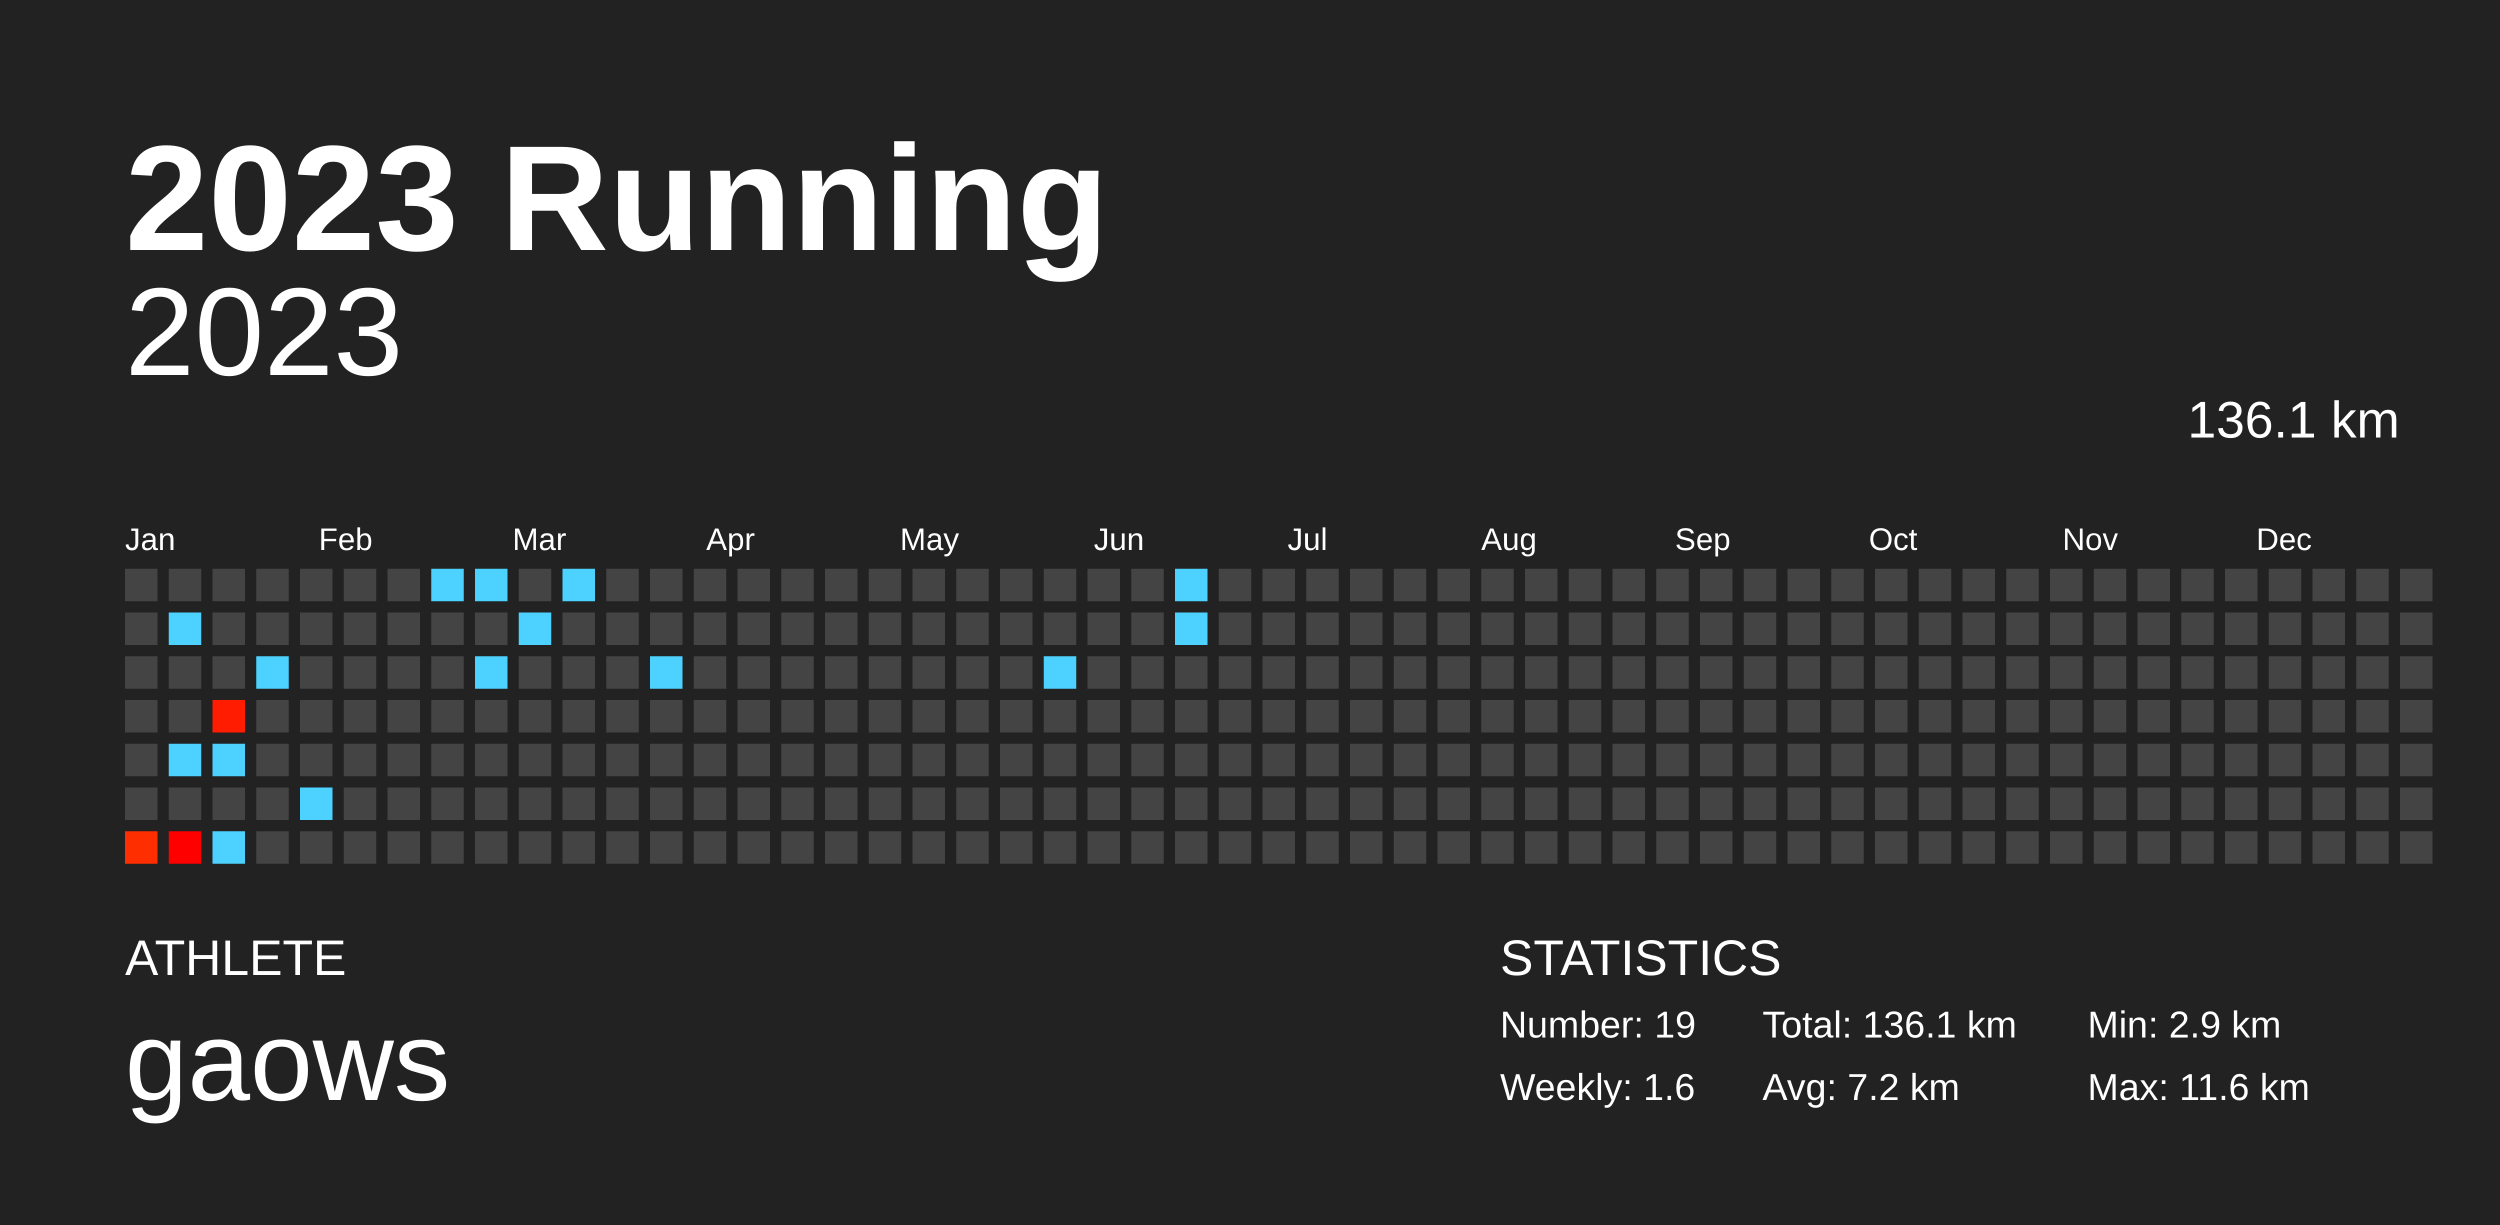
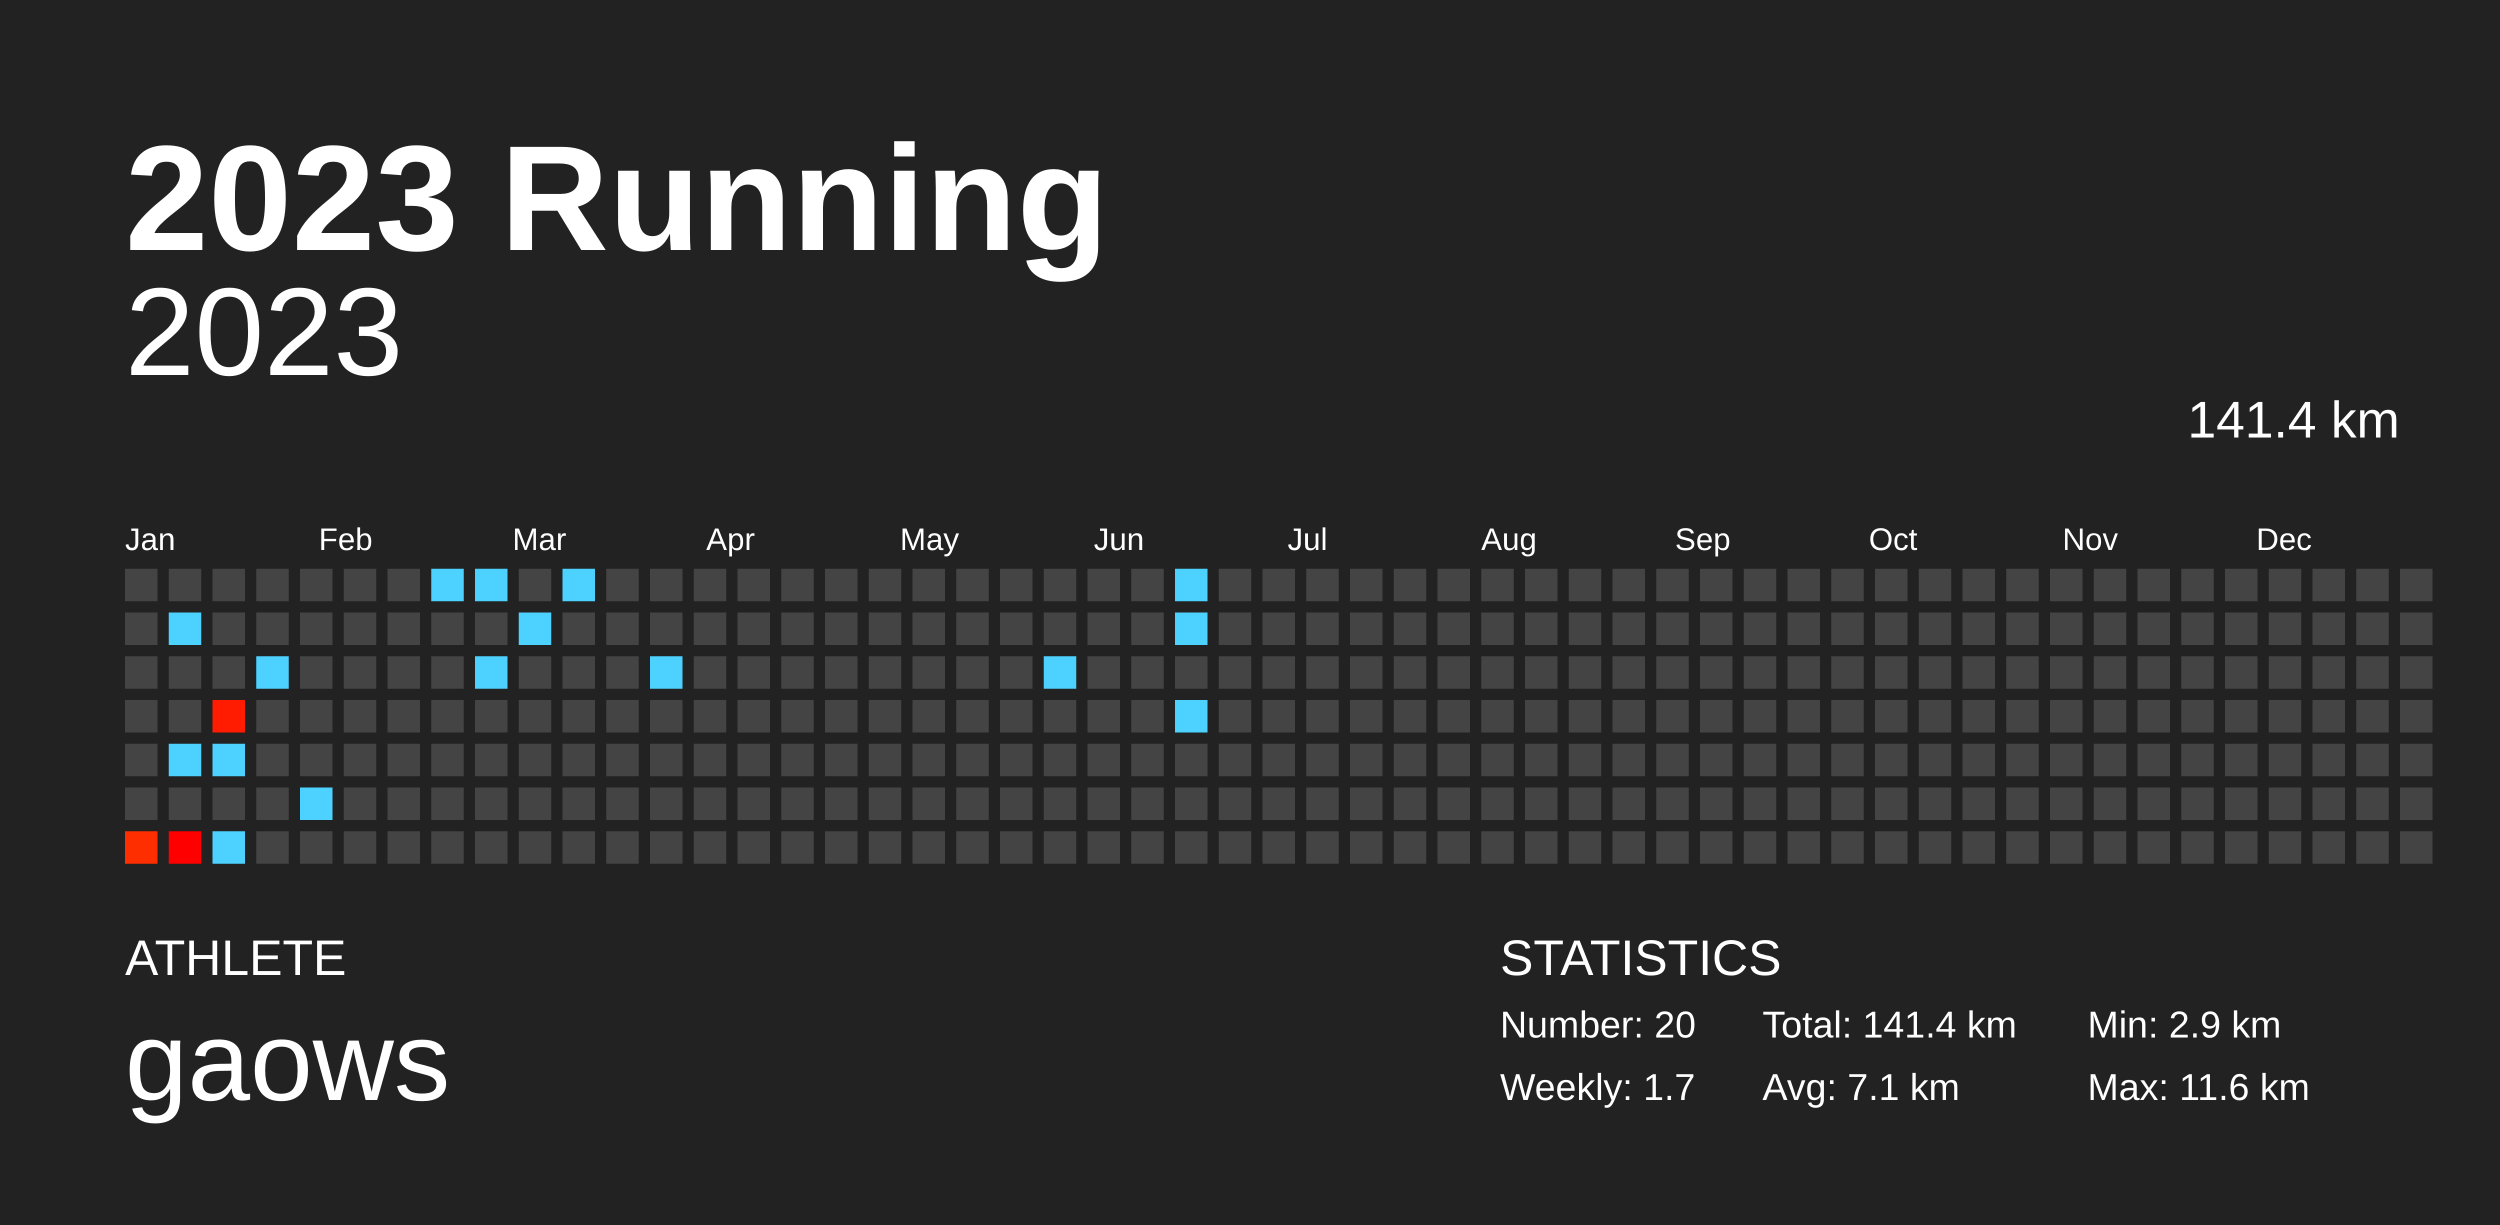
<svg xmlns="http://www.w3.org/2000/svg" baseProfile="full" height="98mm" version="1.1" viewBox="0,0,200,98" width="200mm">
  <defs />
  <rect fill="#222222" height="98" width="200" x="0" y="0" />
  <text fill="#FFFFFF" style="font-size:12px; font-family:Arial; font-weight:bold;" x="10" y="20">2023 Running</text>
  <text fill="#FFFFFF" style="font-size:4px; font-family:Arial" x="10" y="78">ATHLETE</text>
  <text fill="#FFFFFF" style="font-size:9px; font-family:Arial" x="10" y="88">gaows</text>
  <text fill="#FFFFFF" style="font-size:4px; font-family:Arial" x="120" y="78">STATISTICS</text>
-   <text fill="#FFFFFF" style="font-size:3px; font-family:Arial" x="120" y="83">Number: 19</text>
-   <text fill="#FFFFFF" style="font-size:3px; font-family:Arial" x="120" y="88">Weekly: 1.6</text>
-   <text fill="#FFFFFF" style="font-size:3px; font-family:Arial" x="141" y="83">Total: 136.1 km</text>
-   <text fill="#FFFFFF" style="font-size:3px; font-family:Arial" x="141" y="88">Avg: 7.2 km</text>
+   <text fill="#FFFFFF" style="font-size:3px; font-family:Arial" x="120" y="83">Number: 20</text>
+   <text fill="#FFFFFF" style="font-size:3px; font-family:Arial" x="120" y="88">Weekly: 1.7</text>
+   <text fill="#FFFFFF" style="font-size:3px; font-family:Arial" x="141" y="83">Total: 141.4 km</text>
+   <text fill="#FFFFFF" style="font-size:3px; font-family:Arial" x="141" y="88">Avg: 7.1 km</text>
  <text fill="#FFFFFF" style="font-size:3px; font-family:Arial" x="167" y="83">Min: 2.9 km</text>
  <text fill="#FFFFFF" style="font-size:3px; font-family:Arial" x="167" y="88">Max: 11.6 km</text>
  <text alignment-baseline="hanging" fill="#FFFFFF" style="font-size:10.0px; font-family:Arial;" x="10" y="30">2023</text>
-   <text alignment-baseline="hanging" fill="#FFFFFF" style="font-size:4.125px; font-family:Arial;" x="175" y="35">136.1 km</text>
+   <text alignment-baseline="hanging" fill="#FFFFFF" style="font-size:4.125px; font-family:Arial;" x="175" y="35">141.4 km</text>
  <text fill="#FFFFFF" style="font-size:2.5px; font-family:Arial" x="10.0" y="44">Jan</text>
  <text fill="#FFFFFF" style="font-size:2.5px; font-family:Arial" x="25.5" y="44">Feb</text>
  <text fill="#FFFFFF" style="font-size:2.5px; font-family:Arial" x="41.0" y="44">Mar</text>
  <text fill="#FFFFFF" style="font-size:2.5px; font-family:Arial" x="56.5" y="44">Apr</text>
  <text fill="#FFFFFF" style="font-size:2.5px; font-family:Arial" x="72.0" y="44">May</text>
  <text fill="#FFFFFF" style="font-size:2.5px; font-family:Arial" x="87.5" y="44">Jun</text>
  <text fill="#FFFFFF" style="font-size:2.5px; font-family:Arial" x="103.0" y="44">Jul</text>
  <text fill="#FFFFFF" style="font-size:2.5px; font-family:Arial" x="118.5" y="44">Aug</text>
  <text fill="#FFFFFF" style="font-size:2.5px; font-family:Arial" x="134.0" y="44">Sep</text>
  <text fill="#FFFFFF" style="font-size:2.5px; font-family:Arial" x="149.5" y="44">Oct</text>
  <text fill="#FFFFFF" style="font-size:2.5px; font-family:Arial" x="165.0" y="44">Nov</text>
  <text fill="#FFFFFF" style="font-size:2.5px; font-family:Arial" x="180.5" y="44">Dec</text>
  <rect fill="#444444" height="2.6" width="2.6" x="10.0" y="45.5" />
  <rect fill="#444444" height="2.6" width="2.6" x="10.0" y="49.0" />
  <rect fill="#444444" height="2.6" width="2.6" x="10.0" y="52.5" />
  <rect fill="#444444" height="2.6" width="2.6" x="10.0" y="56.0" />
  <rect fill="#444444" height="2.6" width="2.6" x="10.0" y="59.5" />
  <rect fill="#444444" height="2.6" width="2.6" x="10.0" y="63.0" />
  <rect fill="#ff2e00" height="2.6" width="2.6" x="10.0" y="66.5" />
  <rect fill="#444444" height="2.6" width="2.6" x="13.5" y="45.5" />
  <rect fill="#4dd2ff" height="2.6" width="2.6" x="13.5" y="49.0" />
  <rect fill="#444444" height="2.6" width="2.6" x="13.5" y="52.5" />
  <rect fill="#444444" height="2.6" width="2.6" x="13.5" y="56.0" />
  <rect fill="#4dd2ff" height="2.6" width="2.6" x="13.5" y="59.5" />
  <rect fill="#444444" height="2.6" width="2.6" x="13.5" y="63.0" />
  <rect fill="#ff0000" height="2.6" width="2.6" x="13.5" y="66.5" />
  <rect fill="#444444" height="2.6" width="2.6" x="17.0" y="45.5" />
  <rect fill="#444444" height="2.6" width="2.6" x="17.0" y="49.0" />
  <rect fill="#444444" height="2.6" width="2.6" x="17.0" y="52.5" />
  <rect fill="#ff1c00" height="2.6" width="2.6" x="17.0" y="56.0" />
  <rect fill="#4dd2ff" height="2.6" width="2.6" x="17.0" y="59.5" />
  <rect fill="#444444" height="2.6" width="2.6" x="17.0" y="63.0" />
  <rect fill="#4dd2ff" height="2.6" width="2.6" x="17.0" y="66.5" />
  <rect fill="#444444" height="2.6" width="2.6" x="20.5" y="45.5" />
  <rect fill="#444444" height="2.6" width="2.6" x="20.5" y="49.0" />
  <rect fill="#4dd2ff" height="2.6" width="2.6" x="20.5" y="52.5" />
  <rect fill="#444444" height="2.6" width="2.6" x="20.5" y="56.0" />
  <rect fill="#444444" height="2.6" width="2.6" x="20.5" y="59.5" />
  <rect fill="#444444" height="2.6" width="2.6" x="20.5" y="63.0" />
  <rect fill="#444444" height="2.6" width="2.6" x="20.5" y="66.5" />
  <rect fill="#444444" height="2.6" width="2.6" x="24.0" y="45.5" />
  <rect fill="#444444" height="2.6" width="2.6" x="24.0" y="49.0" />
  <rect fill="#444444" height="2.6" width="2.6" x="24.0" y="52.5" />
  <rect fill="#444444" height="2.6" width="2.6" x="24.0" y="56.0" />
  <rect fill="#444444" height="2.6" width="2.6" x="24.0" y="59.5" />
  <rect fill="#4dd2ff" height="2.6" width="2.6" x="24.0" y="63.0" />
  <rect fill="#444444" height="2.6" width="2.6" x="24.0" y="66.5" />
  <rect fill="#444444" height="2.6" width="2.6" x="27.5" y="45.5" />
  <rect fill="#444444" height="2.6" width="2.6" x="27.5" y="49.0" />
  <rect fill="#444444" height="2.6" width="2.6" x="27.5" y="52.5" />
  <rect fill="#444444" height="2.6" width="2.6" x="27.5" y="56.0" />
  <rect fill="#444444" height="2.6" width="2.6" x="27.5" y="59.5" />
  <rect fill="#444444" height="2.6" width="2.6" x="27.5" y="63.0" />
  <rect fill="#444444" height="2.6" width="2.6" x="27.5" y="66.5" />
  <rect fill="#444444" height="2.6" width="2.6" x="31.0" y="45.5" />
  <rect fill="#444444" height="2.6" width="2.6" x="31.0" y="49.0" />
  <rect fill="#444444" height="2.6" width="2.6" x="31.0" y="52.5" />
  <rect fill="#444444" height="2.6" width="2.6" x="31.0" y="56.0" />
  <rect fill="#444444" height="2.6" width="2.6" x="31.0" y="59.5" />
  <rect fill="#444444" height="2.6" width="2.6" x="31.0" y="63.0" />
  <rect fill="#444444" height="2.6" width="2.6" x="31.0" y="66.5" />
  <rect fill="#4dd2ff" height="2.6" width="2.6" x="34.5" y="45.5" />
  <rect fill="#444444" height="2.6" width="2.6" x="34.5" y="49.0" />
  <rect fill="#444444" height="2.6" width="2.6" x="34.5" y="52.5" />
  <rect fill="#444444" height="2.6" width="2.6" x="34.5" y="56.0" />
  <rect fill="#444444" height="2.6" width="2.6" x="34.5" y="59.5" />
  <rect fill="#444444" height="2.6" width="2.6" x="34.5" y="63.0" />
  <rect fill="#444444" height="2.6" width="2.6" x="34.5" y="66.5" />
  <rect fill="#4dd2ff" height="2.6" width="2.6" x="38.0" y="45.5" />
  <rect fill="#444444" height="2.6" width="2.6" x="38.0" y="49.0" />
  <rect fill="#4dd2ff" height="2.6" width="2.6" x="38.0" y="52.5" />
  <rect fill="#444444" height="2.6" width="2.6" x="38.0" y="56.0" />
  <rect fill="#444444" height="2.6" width="2.6" x="38.0" y="59.5" />
  <rect fill="#444444" height="2.6" width="2.6" x="38.0" y="63.0" />
  <rect fill="#444444" height="2.6" width="2.6" x="38.0" y="66.5" />
  <rect fill="#444444" height="2.6" width="2.6" x="41.5" y="45.5" />
  <rect fill="#4dd2ff" height="2.6" width="2.6" x="41.5" y="49.0" />
  <rect fill="#444444" height="2.6" width="2.6" x="41.5" y="52.5" />
  <rect fill="#444444" height="2.6" width="2.6" x="41.5" y="56.0" />
  <rect fill="#444444" height="2.6" width="2.6" x="41.5" y="59.5" />
  <rect fill="#444444" height="2.6" width="2.6" x="41.5" y="63.0" />
  <rect fill="#444444" height="2.6" width="2.6" x="41.5" y="66.5" />
  <rect fill="#4dd2ff" height="2.6" width="2.6" x="45.0" y="45.5" />
  <rect fill="#444444" height="2.6" width="2.6" x="45.0" y="49.0" />
  <rect fill="#444444" height="2.6" width="2.6" x="45.0" y="52.5" />
  <rect fill="#444444" height="2.6" width="2.6" x="45.0" y="56.0" />
  <rect fill="#444444" height="2.6" width="2.6" x="45.0" y="59.5" />
  <rect fill="#444444" height="2.6" width="2.6" x="45.0" y="63.0" />
  <rect fill="#444444" height="2.6" width="2.6" x="45.0" y="66.5" />
  <rect fill="#444444" height="2.6" width="2.6" x="48.5" y="45.5" />
  <rect fill="#444444" height="2.6" width="2.6" x="48.5" y="49.0" />
  <rect fill="#444444" height="2.6" width="2.6" x="48.5" y="52.5" />
  <rect fill="#444444" height="2.6" width="2.6" x="48.5" y="56.0" />
  <rect fill="#444444" height="2.6" width="2.6" x="48.5" y="59.5" />
  <rect fill="#444444" height="2.6" width="2.6" x="48.5" y="63.0" />
  <rect fill="#444444" height="2.6" width="2.6" x="48.5" y="66.5" />
  <rect fill="#444444" height="2.6" width="2.6" x="52.0" y="45.5" />
  <rect fill="#444444" height="2.6" width="2.6" x="52.0" y="49.0" />
  <rect fill="#4dd2ff" height="2.6" width="2.6" x="52.0" y="52.5" />
  <rect fill="#444444" height="2.6" width="2.6" x="52.0" y="56.0" />
  <rect fill="#444444" height="2.6" width="2.6" x="52.0" y="59.5" />
  <rect fill="#444444" height="2.6" width="2.6" x="52.0" y="63.0" />
  <rect fill="#444444" height="2.6" width="2.6" x="52.0" y="66.5" />
  <rect fill="#444444" height="2.6" width="2.6" x="55.5" y="45.5" />
  <rect fill="#444444" height="2.6" width="2.6" x="55.5" y="49.0" />
  <rect fill="#444444" height="2.6" width="2.6" x="55.5" y="52.5" />
  <rect fill="#444444" height="2.6" width="2.6" x="55.5" y="56.0" />
  <rect fill="#444444" height="2.6" width="2.6" x="55.5" y="59.5" />
  <rect fill="#444444" height="2.6" width="2.6" x="55.5" y="63.0" />
  <rect fill="#444444" height="2.6" width="2.6" x="55.5" y="66.5" />
  <rect fill="#444444" height="2.6" width="2.6" x="59.0" y="45.5" />
  <rect fill="#444444" height="2.6" width="2.6" x="59.0" y="49.0" />
  <rect fill="#444444" height="2.6" width="2.6" x="59.0" y="52.5" />
  <rect fill="#444444" height="2.6" width="2.6" x="59.0" y="56.0" />
  <rect fill="#444444" height="2.6" width="2.6" x="59.0" y="59.5" />
  <rect fill="#444444" height="2.6" width="2.6" x="59.0" y="63.0" />
  <rect fill="#444444" height="2.6" width="2.6" x="59.0" y="66.5" />
  <rect fill="#444444" height="2.6" width="2.6" x="62.5" y="45.5" />
  <rect fill="#444444" height="2.6" width="2.6" x="62.5" y="49.0" />
  <rect fill="#444444" height="2.6" width="2.6" x="62.5" y="52.5" />
  <rect fill="#444444" height="2.6" width="2.6" x="62.5" y="56.0" />
  <rect fill="#444444" height="2.6" width="2.6" x="62.5" y="59.5" />
  <rect fill="#444444" height="2.6" width="2.6" x="62.5" y="63.0" />
  <rect fill="#444444" height="2.6" width="2.6" x="62.5" y="66.5" />
  <rect fill="#444444" height="2.6" width="2.6" x="66.0" y="45.5" />
  <rect fill="#444444" height="2.6" width="2.6" x="66.0" y="49.0" />
  <rect fill="#444444" height="2.6" width="2.6" x="66.0" y="52.5" />
  <rect fill="#444444" height="2.6" width="2.6" x="66.0" y="56.0" />
  <rect fill="#444444" height="2.6" width="2.6" x="66.0" y="59.5" />
  <rect fill="#444444" height="2.6" width="2.6" x="66.0" y="63.0" />
  <rect fill="#444444" height="2.6" width="2.6" x="66.0" y="66.5" />
  <rect fill="#444444" height="2.6" width="2.6" x="69.5" y="45.5" />
  <rect fill="#444444" height="2.6" width="2.6" x="69.5" y="49.0" />
  <rect fill="#444444" height="2.6" width="2.6" x="69.5" y="52.5" />
  <rect fill="#444444" height="2.6" width="2.6" x="69.5" y="56.0" />
  <rect fill="#444444" height="2.6" width="2.6" x="69.5" y="59.5" />
  <rect fill="#444444" height="2.6" width="2.6" x="69.5" y="63.0" />
  <rect fill="#444444" height="2.6" width="2.6" x="69.5" y="66.5" />
  <rect fill="#444444" height="2.6" width="2.6" x="73.0" y="45.5" />
  <rect fill="#444444" height="2.6" width="2.6" x="73.0" y="49.0" />
  <rect fill="#444444" height="2.6" width="2.6" x="73.0" y="52.5" />
  <rect fill="#444444" height="2.6" width="2.6" x="73.0" y="56.0" />
  <rect fill="#444444" height="2.6" width="2.6" x="73.0" y="59.5" />
  <rect fill="#444444" height="2.6" width="2.6" x="73.0" y="63.0" />
  <rect fill="#444444" height="2.6" width="2.6" x="73.0" y="66.5" />
  <rect fill="#444444" height="2.6" width="2.6" x="76.5" y="45.5" />
  <rect fill="#444444" height="2.6" width="2.6" x="76.5" y="49.0" />
  <rect fill="#444444" height="2.6" width="2.6" x="76.5" y="52.5" />
  <rect fill="#444444" height="2.6" width="2.6" x="76.5" y="56.0" />
  <rect fill="#444444" height="2.6" width="2.6" x="76.5" y="59.5" />
  <rect fill="#444444" height="2.6" width="2.6" x="76.5" y="63.0" />
  <rect fill="#444444" height="2.6" width="2.6" x="76.5" y="66.5" />
  <rect fill="#444444" height="2.6" width="2.6" x="80.0" y="45.5" />
  <rect fill="#444444" height="2.6" width="2.6" x="80.0" y="49.0" />
  <rect fill="#444444" height="2.6" width="2.6" x="80.0" y="52.5" />
  <rect fill="#444444" height="2.6" width="2.6" x="80.0" y="56.0" />
  <rect fill="#444444" height="2.6" width="2.6" x="80.0" y="59.5" />
  <rect fill="#444444" height="2.6" width="2.6" x="80.0" y="63.0" />
  <rect fill="#444444" height="2.6" width="2.6" x="80.0" y="66.5" />
  <rect fill="#444444" height="2.6" width="2.6" x="83.5" y="45.5" />
  <rect fill="#444444" height="2.6" width="2.6" x="83.5" y="49.0" />
  <rect fill="#4dd2ff" height="2.6" width="2.6" x="83.5" y="52.5" />
  <rect fill="#444444" height="2.6" width="2.6" x="83.5" y="56.0" />
  <rect fill="#444444" height="2.6" width="2.6" x="83.5" y="59.5" />
  <rect fill="#444444" height="2.6" width="2.6" x="83.5" y="63.0" />
  <rect fill="#444444" height="2.6" width="2.6" x="83.5" y="66.5" />
  <rect fill="#444444" height="2.6" width="2.6" x="87.0" y="45.5" />
  <rect fill="#444444" height="2.6" width="2.6" x="87.0" y="49.0" />
  <rect fill="#444444" height="2.6" width="2.6" x="87.0" y="52.5" />
  <rect fill="#444444" height="2.6" width="2.6" x="87.0" y="56.0" />
  <rect fill="#444444" height="2.6" width="2.6" x="87.0" y="59.5" />
  <rect fill="#444444" height="2.6" width="2.6" x="87.0" y="63.0" />
  <rect fill="#444444" height="2.6" width="2.6" x="87.0" y="66.5" />
  <rect fill="#444444" height="2.6" width="2.6" x="90.5" y="45.5" />
  <rect fill="#444444" height="2.6" width="2.6" x="90.5" y="49.0" />
  <rect fill="#444444" height="2.6" width="2.6" x="90.5" y="52.5" />
  <rect fill="#444444" height="2.6" width="2.6" x="90.5" y="56.0" />
  <rect fill="#444444" height="2.6" width="2.6" x="90.5" y="59.5" />
  <rect fill="#444444" height="2.6" width="2.6" x="90.5" y="63.0" />
  <rect fill="#444444" height="2.6" width="2.6" x="90.5" y="66.5" />
  <rect fill="#4dd2ff" height="2.6" width="2.6" x="94.0" y="45.5" />
  <rect fill="#4dd2ff" height="2.6" width="2.6" x="94.0" y="49.0" />
  <rect fill="#444444" height="2.6" width="2.6" x="94.0" y="52.5" />
-   <rect fill="#444444" height="2.6" width="2.6" x="94.0" y="56.0" />
+   <rect fill="#4dd2ff" height="2.6" width="2.6" x="94.0" y="56.0" />
  <rect fill="#444444" height="2.6" width="2.6" x="94.0" y="59.5" />
  <rect fill="#444444" height="2.6" width="2.6" x="94.0" y="63.0" />
  <rect fill="#444444" height="2.6" width="2.6" x="94.0" y="66.5" />
  <rect fill="#444444" height="2.6" width="2.6" x="97.5" y="45.5" />
  <rect fill="#444444" height="2.6" width="2.6" x="97.5" y="49.0" />
  <rect fill="#444444" height="2.6" width="2.6" x="97.5" y="52.5" />
  <rect fill="#444444" height="2.6" width="2.6" x="97.5" y="56.0" />
  <rect fill="#444444" height="2.6" width="2.6" x="97.5" y="59.5" />
  <rect fill="#444444" height="2.6" width="2.6" x="97.5" y="63.0" />
  <rect fill="#444444" height="2.6" width="2.6" x="97.5" y="66.5" />
  <rect fill="#444444" height="2.6" width="2.6" x="101.0" y="45.5" />
  <rect fill="#444444" height="2.6" width="2.6" x="101.0" y="49.0" />
  <rect fill="#444444" height="2.6" width="2.6" x="101.0" y="52.5" />
  <rect fill="#444444" height="2.6" width="2.6" x="101.0" y="56.0" />
  <rect fill="#444444" height="2.6" width="2.6" x="101.0" y="59.5" />
  <rect fill="#444444" height="2.6" width="2.6" x="101.0" y="63.0" />
  <rect fill="#444444" height="2.6" width="2.6" x="101.0" y="66.5" />
  <rect fill="#444444" height="2.6" width="2.6" x="104.5" y="45.5" />
  <rect fill="#444444" height="2.6" width="2.6" x="104.5" y="49.0" />
  <rect fill="#444444" height="2.6" width="2.6" x="104.5" y="52.5" />
  <rect fill="#444444" height="2.6" width="2.6" x="104.5" y="56.0" />
  <rect fill="#444444" height="2.6" width="2.6" x="104.5" y="59.5" />
  <rect fill="#444444" height="2.6" width="2.6" x="104.5" y="63.0" />
  <rect fill="#444444" height="2.6" width="2.6" x="104.5" y="66.5" />
  <rect fill="#444444" height="2.6" width="2.6" x="108.0" y="45.5" />
  <rect fill="#444444" height="2.6" width="2.6" x="108.0" y="49.0" />
  <rect fill="#444444" height="2.6" width="2.6" x="108.0" y="52.5" />
  <rect fill="#444444" height="2.6" width="2.6" x="108.0" y="56.0" />
  <rect fill="#444444" height="2.6" width="2.6" x="108.0" y="59.5" />
  <rect fill="#444444" height="2.6" width="2.6" x="108.0" y="63.0" />
  <rect fill="#444444" height="2.6" width="2.6" x="108.0" y="66.5" />
  <rect fill="#444444" height="2.6" width="2.6" x="111.5" y="45.5" />
  <rect fill="#444444" height="2.6" width="2.6" x="111.5" y="49.0" />
  <rect fill="#444444" height="2.6" width="2.6" x="111.5" y="52.5" />
  <rect fill="#444444" height="2.6" width="2.6" x="111.5" y="56.0" />
  <rect fill="#444444" height="2.6" width="2.6" x="111.5" y="59.5" />
  <rect fill="#444444" height="2.6" width="2.6" x="111.5" y="63.0" />
  <rect fill="#444444" height="2.6" width="2.6" x="111.5" y="66.5" />
  <rect fill="#444444" height="2.6" width="2.6" x="115.0" y="45.5" />
  <rect fill="#444444" height="2.6" width="2.6" x="115.0" y="49.0" />
  <rect fill="#444444" height="2.6" width="2.6" x="115.0" y="52.5" />
  <rect fill="#444444" height="2.6" width="2.6" x="115.0" y="56.0" />
  <rect fill="#444444" height="2.6" width="2.6" x="115.0" y="59.5" />
  <rect fill="#444444" height="2.6" width="2.6" x="115.0" y="63.0" />
  <rect fill="#444444" height="2.6" width="2.6" x="115.0" y="66.5" />
  <rect fill="#444444" height="2.6" width="2.6" x="118.5" y="45.5" />
  <rect fill="#444444" height="2.6" width="2.6" x="118.5" y="49.0" />
  <rect fill="#444444" height="2.6" width="2.6" x="118.5" y="52.5" />
  <rect fill="#444444" height="2.6" width="2.6" x="118.5" y="56.0" />
  <rect fill="#444444" height="2.6" width="2.6" x="118.5" y="59.5" />
  <rect fill="#444444" height="2.6" width="2.6" x="118.5" y="63.0" />
  <rect fill="#444444" height="2.6" width="2.6" x="118.5" y="66.5" />
  <rect fill="#444444" height="2.6" width="2.6" x="122.0" y="45.5" />
  <rect fill="#444444" height="2.6" width="2.6" x="122.0" y="49.0" />
  <rect fill="#444444" height="2.6" width="2.6" x="122.0" y="52.5" />
  <rect fill="#444444" height="2.6" width="2.6" x="122.0" y="56.0" />
  <rect fill="#444444" height="2.6" width="2.6" x="122.0" y="59.5" />
  <rect fill="#444444" height="2.6" width="2.6" x="122.0" y="63.0" />
  <rect fill="#444444" height="2.6" width="2.6" x="122.0" y="66.5" />
  <rect fill="#444444" height="2.6" width="2.6" x="125.5" y="45.5" />
  <rect fill="#444444" height="2.6" width="2.6" x="125.5" y="49.0" />
  <rect fill="#444444" height="2.6" width="2.6" x="125.5" y="52.5" />
  <rect fill="#444444" height="2.6" width="2.6" x="125.5" y="56.0" />
  <rect fill="#444444" height="2.6" width="2.6" x="125.5" y="59.5" />
  <rect fill="#444444" height="2.6" width="2.6" x="125.5" y="63.0" />
  <rect fill="#444444" height="2.6" width="2.6" x="125.5" y="66.5" />
  <rect fill="#444444" height="2.6" width="2.6" x="129.0" y="45.5" />
  <rect fill="#444444" height="2.6" width="2.6" x="129.0" y="49.0" />
  <rect fill="#444444" height="2.6" width="2.6" x="129.0" y="52.5" />
  <rect fill="#444444" height="2.6" width="2.6" x="129.0" y="56.0" />
  <rect fill="#444444" height="2.6" width="2.6" x="129.0" y="59.5" />
  <rect fill="#444444" height="2.6" width="2.6" x="129.0" y="63.0" />
  <rect fill="#444444" height="2.6" width="2.6" x="129.0" y="66.5" />
  <rect fill="#444444" height="2.6" width="2.6" x="132.5" y="45.5" />
  <rect fill="#444444" height="2.6" width="2.6" x="132.5" y="49.0" />
  <rect fill="#444444" height="2.6" width="2.6" x="132.5" y="52.5" />
  <rect fill="#444444" height="2.6" width="2.6" x="132.5" y="56.0" />
  <rect fill="#444444" height="2.6" width="2.6" x="132.5" y="59.5" />
  <rect fill="#444444" height="2.6" width="2.6" x="132.5" y="63.0" />
  <rect fill="#444444" height="2.6" width="2.6" x="132.5" y="66.5" />
  <rect fill="#444444" height="2.6" width="2.6" x="136.0" y="45.5" />
  <rect fill="#444444" height="2.6" width="2.6" x="136.0" y="49.0" />
  <rect fill="#444444" height="2.6" width="2.6" x="136.0" y="52.5" />
  <rect fill="#444444" height="2.6" width="2.6" x="136.0" y="56.0" />
  <rect fill="#444444" height="2.6" width="2.6" x="136.0" y="59.5" />
  <rect fill="#444444" height="2.6" width="2.6" x="136.0" y="63.0" />
  <rect fill="#444444" height="2.6" width="2.6" x="136.0" y="66.5" />
  <rect fill="#444444" height="2.6" width="2.6" x="139.5" y="45.5" />
  <rect fill="#444444" height="2.6" width="2.6" x="139.5" y="49.0" />
  <rect fill="#444444" height="2.6" width="2.6" x="139.5" y="52.5" />
  <rect fill="#444444" height="2.6" width="2.6" x="139.5" y="56.0" />
  <rect fill="#444444" height="2.6" width="2.6" x="139.5" y="59.5" />
  <rect fill="#444444" height="2.6" width="2.6" x="139.5" y="63.0" />
  <rect fill="#444444" height="2.6" width="2.6" x="139.5" y="66.5" />
  <rect fill="#444444" height="2.6" width="2.6" x="143.0" y="45.5" />
  <rect fill="#444444" height="2.6" width="2.6" x="143.0" y="49.0" />
  <rect fill="#444444" height="2.6" width="2.6" x="143.0" y="52.5" />
  <rect fill="#444444" height="2.6" width="2.6" x="143.0" y="56.0" />
  <rect fill="#444444" height="2.6" width="2.6" x="143.0" y="59.5" />
  <rect fill="#444444" height="2.6" width="2.6" x="143.0" y="63.0" />
  <rect fill="#444444" height="2.6" width="2.6" x="143.0" y="66.5" />
  <rect fill="#444444" height="2.6" width="2.6" x="146.5" y="45.5" />
  <rect fill="#444444" height="2.6" width="2.6" x="146.5" y="49.0" />
  <rect fill="#444444" height="2.6" width="2.6" x="146.5" y="52.5" />
  <rect fill="#444444" height="2.6" width="2.6" x="146.5" y="56.0" />
  <rect fill="#444444" height="2.6" width="2.6" x="146.5" y="59.5" />
  <rect fill="#444444" height="2.6" width="2.6" x="146.5" y="63.0" />
  <rect fill="#444444" height="2.6" width="2.6" x="146.5" y="66.5" />
  <rect fill="#444444" height="2.6" width="2.6" x="150.0" y="45.5" />
  <rect fill="#444444" height="2.6" width="2.6" x="150.0" y="49.0" />
  <rect fill="#444444" height="2.6" width="2.6" x="150.0" y="52.5" />
  <rect fill="#444444" height="2.6" width="2.6" x="150.0" y="56.0" />
  <rect fill="#444444" height="2.6" width="2.6" x="150.0" y="59.5" />
  <rect fill="#444444" height="2.6" width="2.6" x="150.0" y="63.0" />
  <rect fill="#444444" height="2.6" width="2.6" x="150.0" y="66.5" />
  <rect fill="#444444" height="2.6" width="2.6" x="153.5" y="45.5" />
  <rect fill="#444444" height="2.6" width="2.6" x="153.5" y="49.0" />
  <rect fill="#444444" height="2.6" width="2.6" x="153.5" y="52.5" />
  <rect fill="#444444" height="2.6" width="2.6" x="153.5" y="56.0" />
  <rect fill="#444444" height="2.6" width="2.6" x="153.5" y="59.5" />
  <rect fill="#444444" height="2.6" width="2.6" x="153.5" y="63.0" />
  <rect fill="#444444" height="2.6" width="2.6" x="153.5" y="66.5" />
  <rect fill="#444444" height="2.6" width="2.6" x="157.0" y="45.5" />
  <rect fill="#444444" height="2.6" width="2.6" x="157.0" y="49.0" />
  <rect fill="#444444" height="2.6" width="2.6" x="157.0" y="52.5" />
  <rect fill="#444444" height="2.6" width="2.6" x="157.0" y="56.0" />
  <rect fill="#444444" height="2.6" width="2.6" x="157.0" y="59.5" />
  <rect fill="#444444" height="2.6" width="2.6" x="157.0" y="63.0" />
  <rect fill="#444444" height="2.6" width="2.6" x="157.0" y="66.5" />
  <rect fill="#444444" height="2.6" width="2.6" x="160.5" y="45.5" />
  <rect fill="#444444" height="2.6" width="2.6" x="160.5" y="49.0" />
  <rect fill="#444444" height="2.6" width="2.6" x="160.5" y="52.5" />
  <rect fill="#444444" height="2.6" width="2.6" x="160.5" y="56.0" />
  <rect fill="#444444" height="2.6" width="2.6" x="160.5" y="59.5" />
  <rect fill="#444444" height="2.6" width="2.6" x="160.5" y="63.0" />
  <rect fill="#444444" height="2.6" width="2.6" x="160.5" y="66.5" />
  <rect fill="#444444" height="2.6" width="2.6" x="164.0" y="45.5" />
  <rect fill="#444444" height="2.6" width="2.6" x="164.0" y="49.0" />
  <rect fill="#444444" height="2.6" width="2.6" x="164.0" y="52.5" />
  <rect fill="#444444" height="2.6" width="2.6" x="164.0" y="56.0" />
  <rect fill="#444444" height="2.6" width="2.6" x="164.0" y="59.5" />
  <rect fill="#444444" height="2.6" width="2.6" x="164.0" y="63.0" />
  <rect fill="#444444" height="2.6" width="2.6" x="164.0" y="66.5" />
  <rect fill="#444444" height="2.6" width="2.6" x="167.5" y="45.5" />
  <rect fill="#444444" height="2.6" width="2.6" x="167.5" y="49.0" />
  <rect fill="#444444" height="2.6" width="2.6" x="167.5" y="52.5" />
  <rect fill="#444444" height="2.6" width="2.6" x="167.5" y="56.0" />
  <rect fill="#444444" height="2.6" width="2.6" x="167.5" y="59.5" />
  <rect fill="#444444" height="2.6" width="2.6" x="167.5" y="63.0" />
  <rect fill="#444444" height="2.6" width="2.6" x="167.5" y="66.5" />
  <rect fill="#444444" height="2.6" width="2.6" x="171.0" y="45.5" />
  <rect fill="#444444" height="2.6" width="2.6" x="171.0" y="49.0" />
  <rect fill="#444444" height="2.6" width="2.6" x="171.0" y="52.5" />
  <rect fill="#444444" height="2.6" width="2.6" x="171.0" y="56.0" />
  <rect fill="#444444" height="2.6" width="2.6" x="171.0" y="59.5" />
  <rect fill="#444444" height="2.6" width="2.6" x="171.0" y="63.0" />
  <rect fill="#444444" height="2.6" width="2.6" x="171.0" y="66.5" />
  <rect fill="#444444" height="2.6" width="2.6" x="174.5" y="45.5" />
  <rect fill="#444444" height="2.6" width="2.6" x="174.5" y="49.0" />
  <rect fill="#444444" height="2.6" width="2.6" x="174.5" y="52.5" />
  <rect fill="#444444" height="2.6" width="2.6" x="174.5" y="56.0" />
  <rect fill="#444444" height="2.6" width="2.6" x="174.5" y="59.5" />
  <rect fill="#444444" height="2.6" width="2.6" x="174.5" y="63.0" />
  <rect fill="#444444" height="2.6" width="2.6" x="174.5" y="66.5" />
  <rect fill="#444444" height="2.6" width="2.6" x="178.0" y="45.5" />
  <rect fill="#444444" height="2.6" width="2.6" x="178.0" y="49.0" />
  <rect fill="#444444" height="2.6" width="2.6" x="178.0" y="52.5" />
  <rect fill="#444444" height="2.6" width="2.6" x="178.0" y="56.0" />
  <rect fill="#444444" height="2.6" width="2.6" x="178.0" y="59.5" />
  <rect fill="#444444" height="2.6" width="2.6" x="178.0" y="63.0" />
  <rect fill="#444444" height="2.6" width="2.6" x="178.0" y="66.5" />
  <rect fill="#444444" height="2.6" width="2.6" x="181.5" y="45.5" />
  <rect fill="#444444" height="2.6" width="2.6" x="181.5" y="49.0" />
  <rect fill="#444444" height="2.6" width="2.6" x="181.5" y="52.5" />
  <rect fill="#444444" height="2.6" width="2.6" x="181.5" y="56.0" />
  <rect fill="#444444" height="2.6" width="2.6" x="181.5" y="59.5" />
  <rect fill="#444444" height="2.6" width="2.6" x="181.5" y="63.0" />
  <rect fill="#444444" height="2.6" width="2.6" x="181.5" y="66.5" />
  <rect fill="#444444" height="2.6" width="2.6" x="185.0" y="45.5" />
  <rect fill="#444444" height="2.6" width="2.6" x="185.0" y="49.0" />
  <rect fill="#444444" height="2.6" width="2.6" x="185.0" y="52.5" />
  <rect fill="#444444" height="2.6" width="2.6" x="185.0" y="56.0" />
  <rect fill="#444444" height="2.6" width="2.6" x="185.0" y="59.5" />
  <rect fill="#444444" height="2.6" width="2.6" x="185.0" y="63.0" />
  <rect fill="#444444" height="2.6" width="2.6" x="185.0" y="66.5" />
  <rect fill="#444444" height="2.6" width="2.6" x="188.5" y="45.5" />
  <rect fill="#444444" height="2.6" width="2.6" x="188.5" y="49.0" />
  <rect fill="#444444" height="2.6" width="2.6" x="188.5" y="52.5" />
  <rect fill="#444444" height="2.6" width="2.6" x="188.5" y="56.0" />
  <rect fill="#444444" height="2.6" width="2.6" x="188.5" y="59.5" />
  <rect fill="#444444" height="2.6" width="2.6" x="188.5" y="63.0" />
  <rect fill="#444444" height="2.6" width="2.6" x="188.5" y="66.5" />
  <rect fill="#444444" height="2.6" width="2.6" x="192.0" y="45.5" />
  <rect fill="#444444" height="2.6" width="2.6" x="192.0" y="49.0" />
  <rect fill="#444444" height="2.6" width="2.6" x="192.0" y="52.5" />
  <rect fill="#444444" height="2.6" width="2.6" x="192.0" y="56.0" />
  <rect fill="#444444" height="2.6" width="2.6" x="192.0" y="59.5" />
  <rect fill="#444444" height="2.6" width="2.6" x="192.0" y="63.0" />
  <rect fill="#444444" height="2.6" width="2.6" x="192.0" y="66.5" />
</svg>
